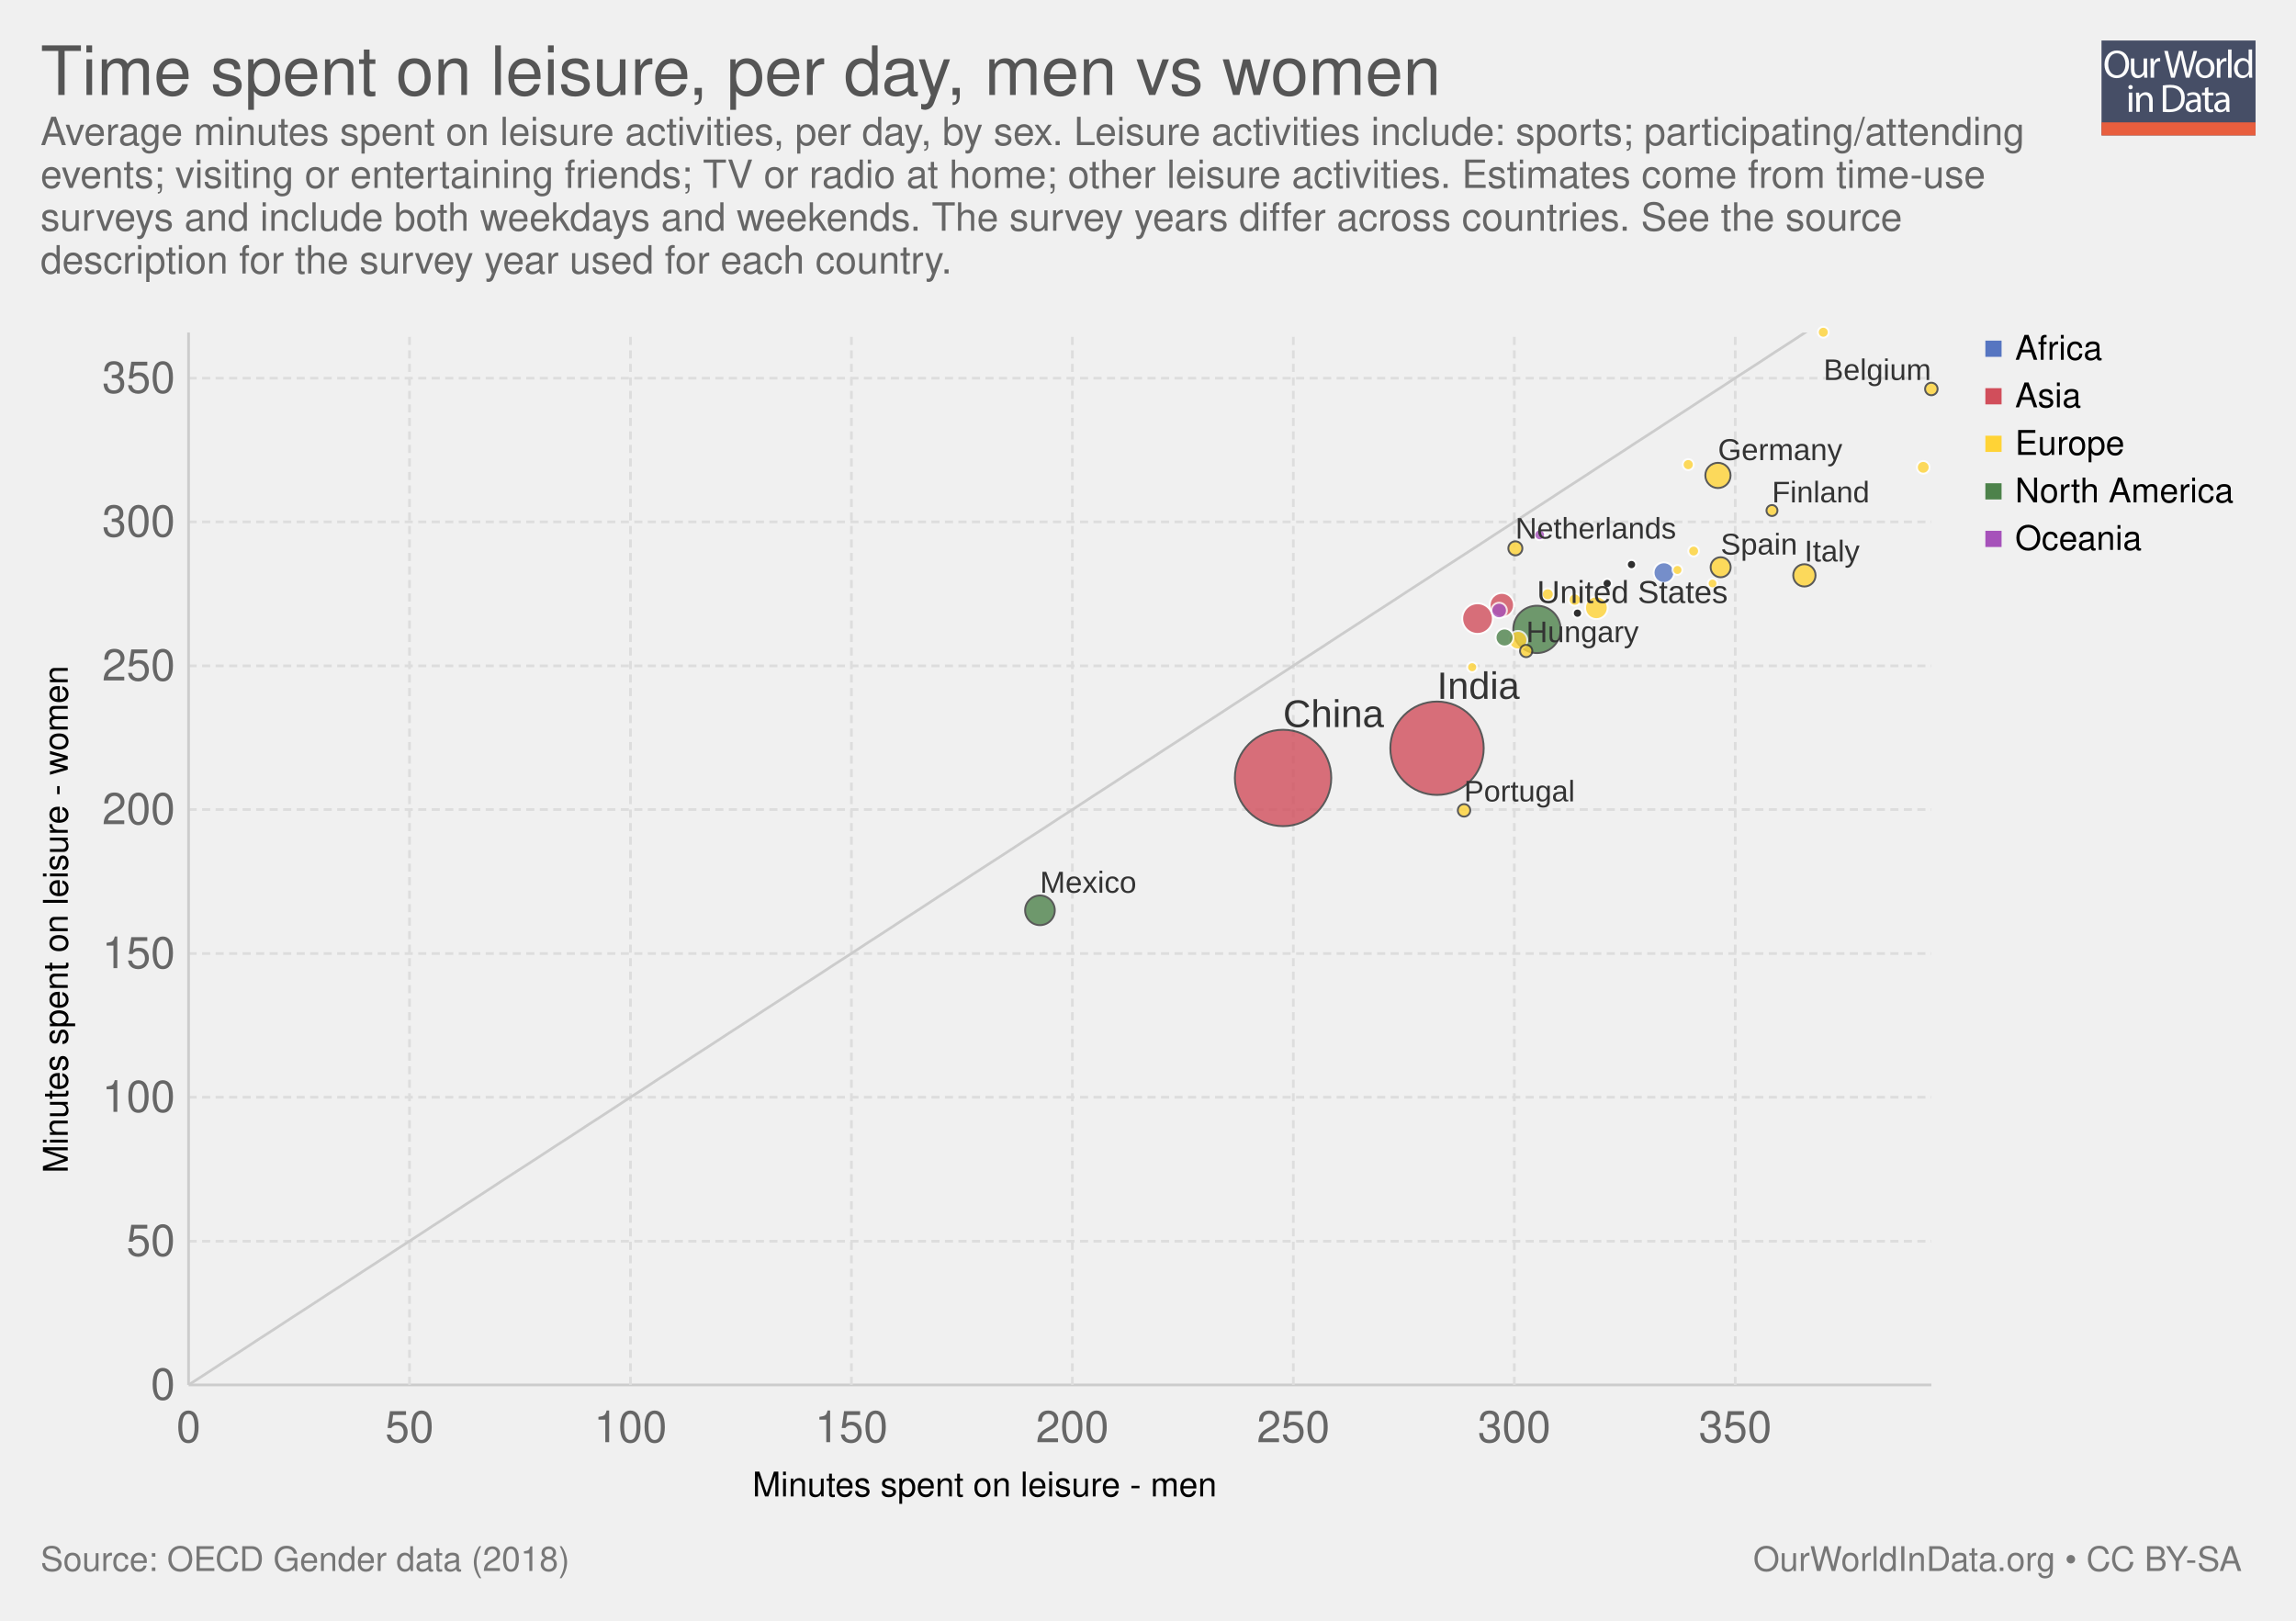
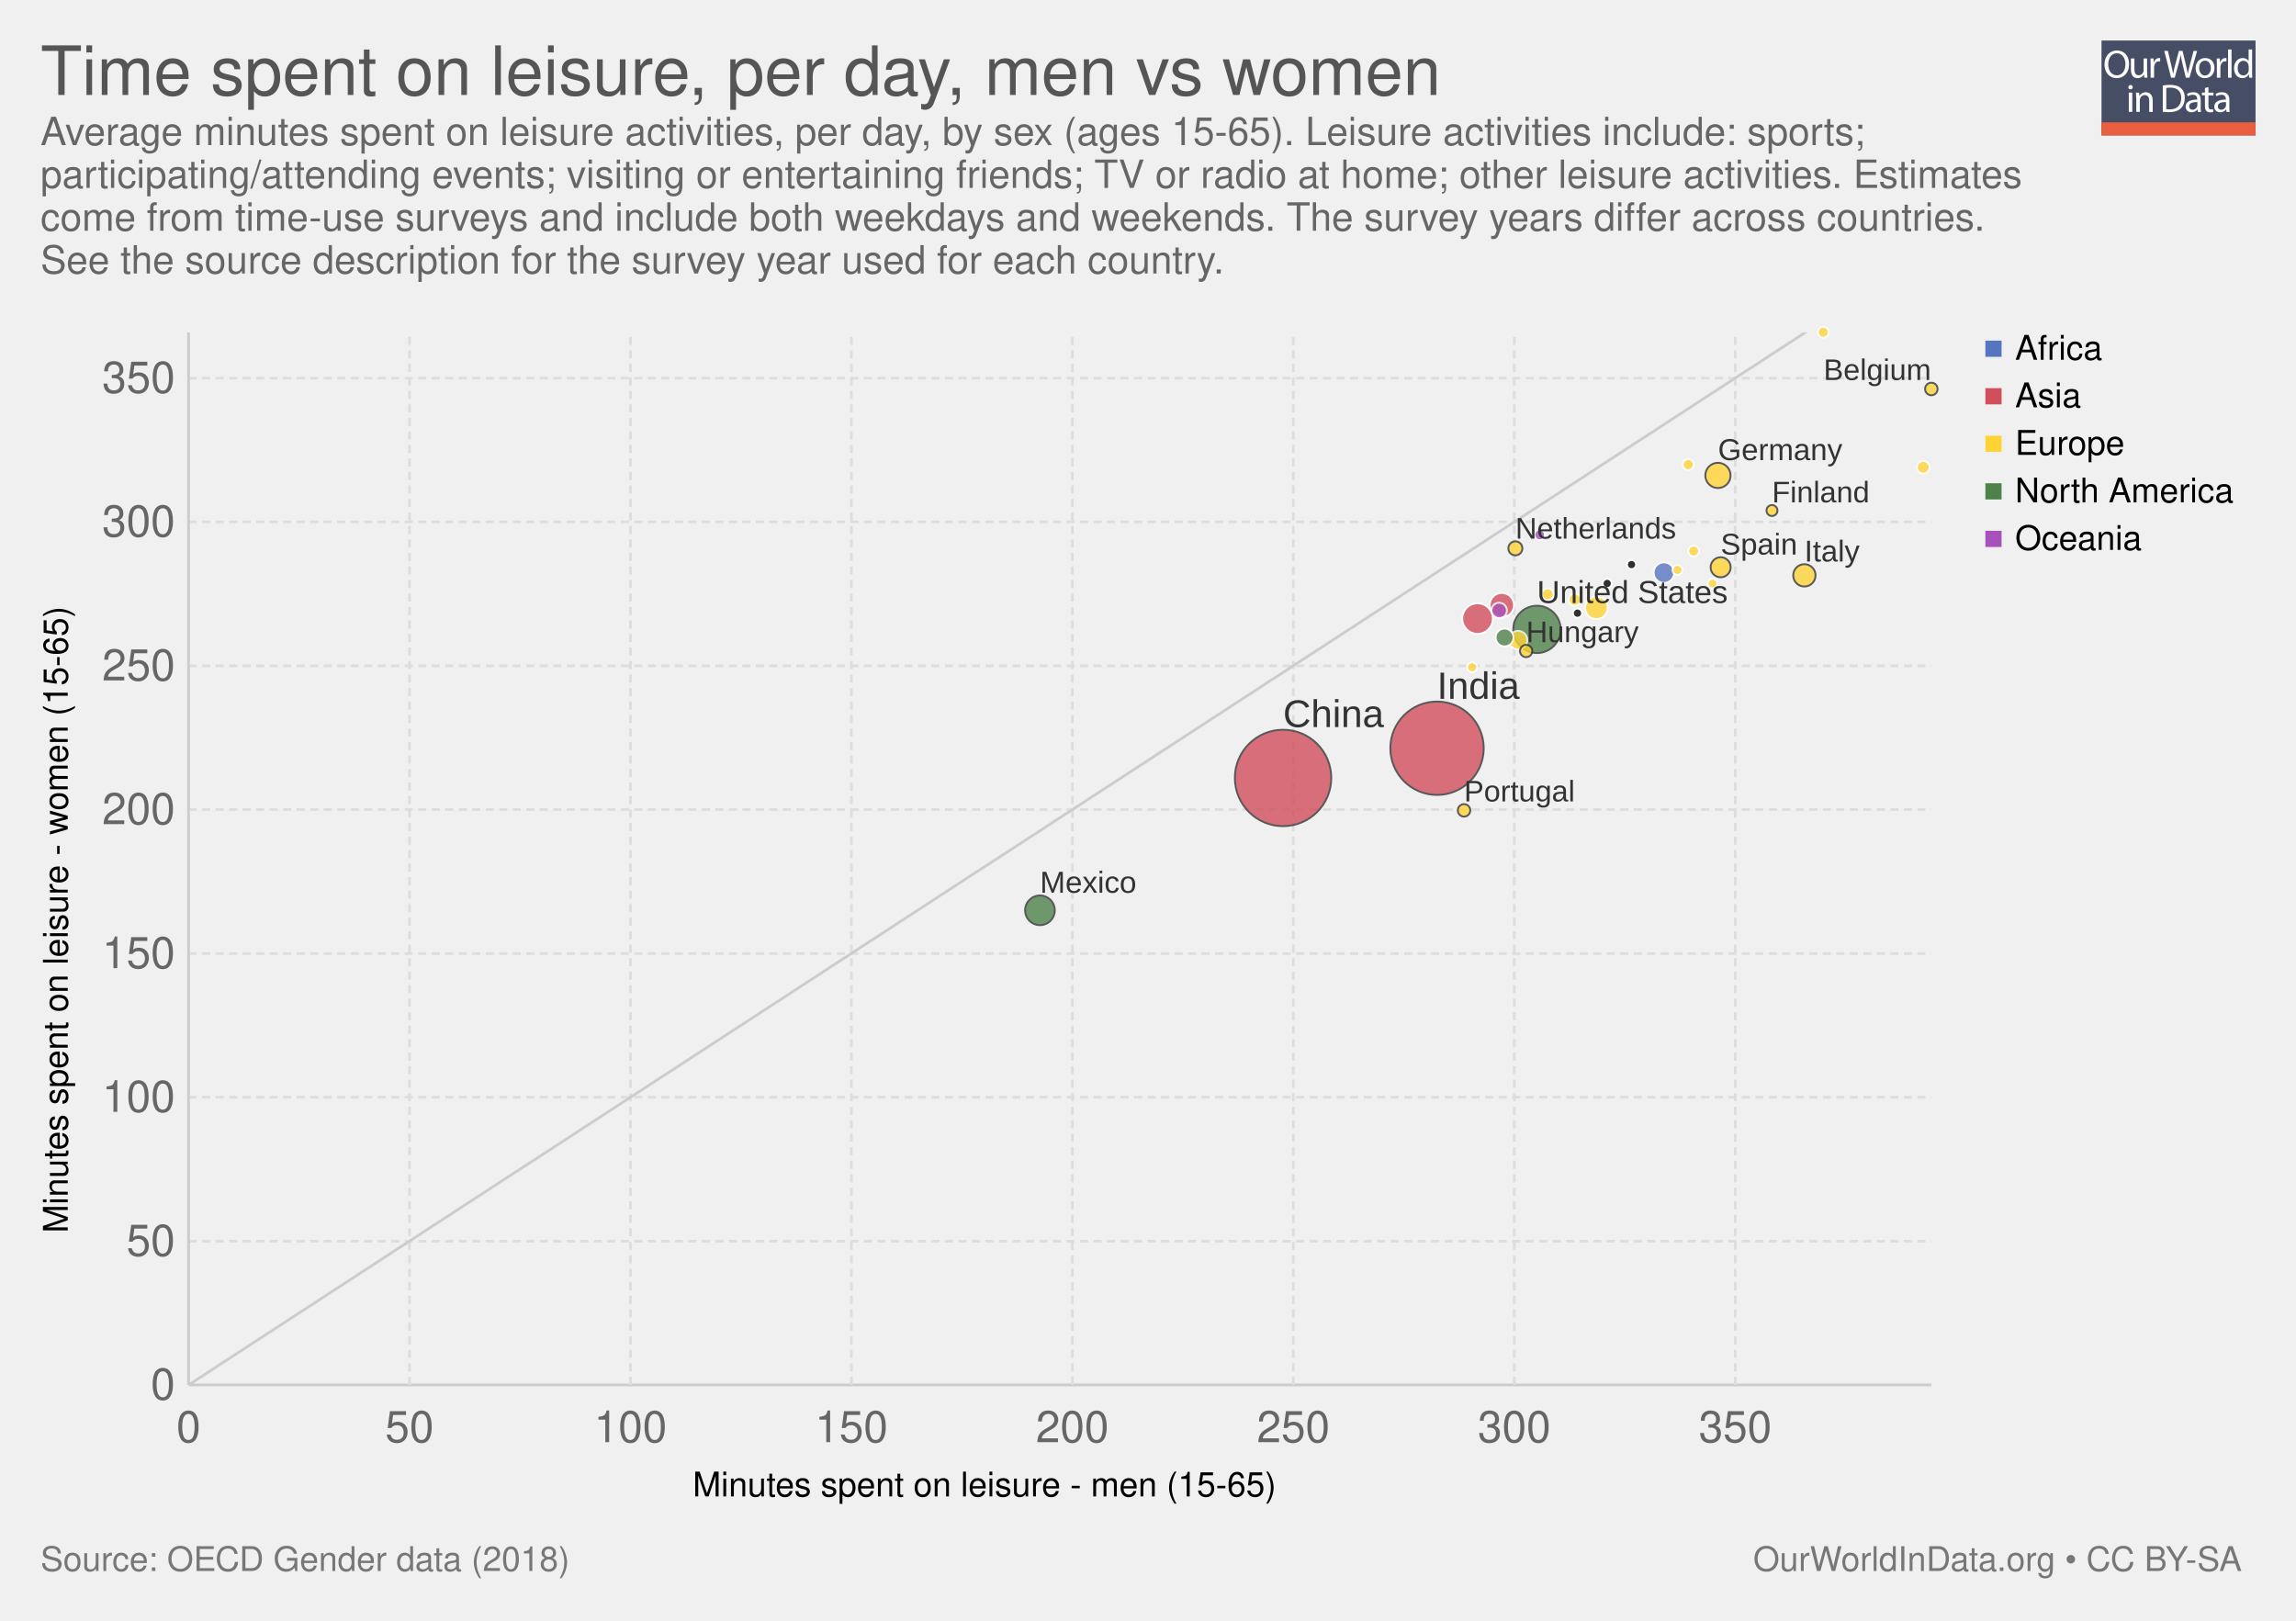
<svg xmlns="http://www.w3.org/2000/svg" xmlns:xlink="http://www.w3.org/1999/xlink" version="1.1" style="font-family: 'Helvetica Neue', Helvetica, Arial, sans-serif; font-size: 18px; background-color: white; text-rendering: optimizeLegibility; -webkit-font-smoothing: antialiased;" width="850" height="600">
  <g class="ChartTab">
    <g class="HeaderView">
      <g opacity="0.8" transform="translate(778, 15) scale(0.27)">
        <a xlink:href="https://ourworldindata.org" target="_blank">
          <g>
            <rect x="0" y="0" fill="#1B2543" width="211.2" height="130.1" />
            <rect x="0" y="112.2" fill="#E63912" width="211.2" height="17.9" />
            <g>
              <rect x="1.2" y="12.3" fill="none" width="210.2" height="99.2" />
              <path fill="#FFFFFF" d="M37.8,32.2c0,12.7-7.7,19.4-17.1,19.4c-9.7,0-16.6-7.5-16.6-18.7c0-11.7,7.3-19.3,17.1-19.3 C31.3,13.7,37.8,21.3,37.8,32.2z M9.2,32.8c0,7.9,4.3,14.9,11.8,14.9c7.5,0,11.8-6.9,11.8-15.3c0-7.3-3.8-14.9-11.8-14.9 C13.1,17.5,9.2,24.8,9.2,32.8z" />
              <path fill="#FFFFFF" d="M62.7,43.8c0,2.7,0.1,5.1,0.2,7.2h-4.3l-0.3-4.3h-0.1c-1.3,2.1-4,4.9-8.8,4.9c-4.2,0-9.1-2.3-9.1-11.6 V24.6h4.8v14.6c0,5,1.5,8.4,5.9,8.4c3.2,0,5.5-2.2,6.3-4.4c0.3-0.7,0.4-1.6,0.4-2.5V24.6h4.8V43.8z" />
              <path fill="#FFFFFF" d="M67.3,32.8c0-3.1-0.1-5.8-0.2-8.2h4.2l0.2,5.2h0.2c1.2-3.5,4.1-5.8,7.3-5.8c0.5,0,0.9,0.1,1.4,0.2v4.5 c-0.5-0.1-1-0.2-1.6-0.2c-3.4,0-5.8,2.6-6.5,6.2c-0.1,0.7-0.2,1.4-0.2,2.2V51h-4.8V32.8z" />
              <path fill="#FFFFFF" d="M95.4,51l-9.4-36.8h5l4.4,18.6c1.1,4.6,2.1,9.2,2.7,12.7h0.1c0.6-3.7,1.8-8,3-12.8l4.9-18.5h5l4.5,18.7 c1,4.4,2,8.7,2.6,12.6h0.1c0.8-4,1.8-8.1,3-12.7l4.9-18.5h4.9L120.6,51h-5L111,31.9c-1.1-4.7-1.9-8.3-2.4-12h-0.1 c-0.7,3.7-1.5,7.3-2.8,12L100.4,51H95.4z" />
              <path fill="#FFFFFF" d="M154.9,37.6c0,9.8-6.8,14-13.2,14c-7.2,0-12.7-5.2-12.7-13.6c0-8.8,5.8-14,13.1-14 C149.8,24,154.9,29.5,154.9,37.6z M133.9,37.9c0,5.8,3.3,10.1,8,10.1c4.6,0,8-4.3,8-10.3c0-4.5-2.2-10.1-7.9-10.1 C136.3,27.6,133.9,32.8,133.9,37.9z" />
              <path fill="#FFFFFF" d="M158.2,32.8c0-3.1-0.1-5.8-0.2-8.2h4.2l0.2,5.2h0.2c1.2-3.5,4.1-5.8,7.3-5.8c0.5,0,0.9,0.1,1.4,0.2v4.5 c-0.5-0.1-1-0.2-1.6-0.2c-3.4,0-5.8,2.6-6.5,6.2c-0.1,0.7-0.2,1.4-0.2,2.2V51h-4.8V32.8z" />
              <path fill="#FFFFFF" d="M173.5,12.3h4.8V51h-4.8V12.3z" />
              <path fill="#FFFFFF" d="M206.5,12.3v31.9c0,2.3,0.1,5,0.2,6.8h-4.3l-0.2-4.6H202c-1.5,2.9-4.7,5.2-9,5.2 c-6.4,0-11.3-5.4-11.3-13.4c-0.1-8.8,5.4-14.2,11.9-14.2c4,0,6.8,1.9,8,4h0.1V12.3H206.5z M201.7,35.4c0-0.6-0.1-1.4-0.2-2 c-0.7-3.1-3.3-5.6-6.9-5.6c-5,0-7.9,4.4-7.9,10.2c0,5.3,2.6,9.8,7.8,9.8c3.2,0,6.2-2.1,7.1-5.7c0.2-0.7,0.2-1.3,0.2-2.1V35.4z" />
              <path fill="#FFFFFF" d="M42.8,64c0.1,1.6-1.1,2.9-3.1,2.9c-1.7,0-2.9-1.3-2.9-2.9c0-1.7,1.3-3,3-3C41.7,61,42.8,62.3,42.8,64z M37.4,97.8V71.4h4.8v26.4H37.4z" />
              <path fill="#FFFFFF" d="M47.5,78.6c0-2.7-0.1-5-0.2-7.1h4.3l0.3,4.4h0.1c1.3-2.5,4.4-5,8.8-5c3.7,0,9.4,2.2,9.4,11.2v15.8h-4.8 V82.6c0-4.3-1.6-7.8-6.1-7.8c-3.2,0-5.6,2.2-6.5,4.9c-0.2,0.6-0.3,1.4-0.3,2.2v15.9h-4.8V78.6z" />
              <path fill="#FFFFFF" d="M84,61.6c2.9-0.4,6.3-0.8,10.1-0.8c6.8,0,11.7,1.6,14.9,4.6c3.3,3,5.2,7.3,5.2,13.2c0,6-1.9,10.9-5.3,14.3 c-3.4,3.4-9.1,5.3-16.3,5.3c-3.4,0-6.2-0.2-8.6-0.4V61.6z M88.8,94.1c1.2,0.2,3,0.3,4.8,0.3c10.2,0,15.7-5.7,15.7-15.6 c0.1-8.7-4.9-14.2-14.9-14.2c-2.5,0-4.3,0.2-5.6,0.5V94.1z" />
              <path fill="#FFFFFF" d="M132.1,97.8l-0.4-3.3h-0.2c-1.5,2.1-4.3,3.9-8.1,3.9c-5.4,0-8.1-3.8-8.1-7.6c0-6.4,5.7-9.9,15.9-9.8v-0.5 c0-2.2-0.6-6.1-6-6.1c-2.5,0-5,0.8-6.9,2l-1.1-3.2c2.2-1.4,5.4-2.3,8.7-2.3c8.1,0,10.1,5.5,10.1,10.8v9.9c0,2.3,0.1,4.5,0.4,6.3 H132.1z M131.4,84.4c-5.3-0.1-11.2,0.8-11.2,5.9c0,3.1,2.1,4.6,4.5,4.6c3.4,0,5.6-2.2,6.4-4.4c0.2-0.5,0.3-1,0.3-1.5V84.4z" />
              <path fill="#FFFFFF" d="M146.6,63.9v7.6h6.9v3.7h-6.9v14.2c0,3.3,0.9,5.1,3.6,5.1c1.3,0,2.2-0.2,2.8-0.3l0.2,3.6 c-0.9,0.4-2.4,0.7-4.3,0.7c-2.2,0-4-0.7-5.2-2c-1.4-1.4-1.9-3.8-1.9-6.9V75.1h-4.1v-3.7h4.1v-6.3L146.6,63.9z" />
              <path fill="#FFFFFF" d="M171.4,97.8l-0.4-3.3h-0.2c-1.5,2.1-4.3,3.9-8.1,3.9c-5.4,0-8.1-3.8-8.1-7.6c0-6.4,5.7-9.9,15.9-9.8v-0.5 c0-2.2-0.6-6.1-6-6.1c-2.5,0-5,0.8-6.9,2l-1.1-3.2c2.2-1.4,5.4-2.3,8.7-2.3c8.1,0,10.1,5.5,10.1,10.8v9.9c0,2.3,0.1,4.5,0.4,6.3 H171.4z M170.7,84.4c-5.3-0.1-11.2,0.8-11.2,5.9c0,3.1,2.1,4.6,4.5,4.6c3.4,0,5.6-2.2,6.4-4.4c0.2-0.5,0.3-1,0.3-1.5V84.4z" />
            </g>
          </g>
        </a>
      </g>
      <a href="https://ourworldindata.org/grapher/minutes-spent-on-leisure" target="_blank">
        <text font-size="25.20" x="15.0" y="35.2" fill="#555">
          <tspan x="15" y="35.16">Time spent on leisure, per day, men vs women</tspan>
        </text>
      </a>
      <text font-size="14.40" x="15.0" y="53.7" fill="#666">
-         <tspan x="15" y="53.72">Average minutes spent on leisure activities, per day, by sex. Leisure activities include: sports; participating/attending</tspan>
-         <tspan x="15" y="69.56">events; visiting or entertaining friends; TV or radio at home; other leisure activities. Estimates come from time-use</tspan>
-         <tspan x="15" y="85.4">surveys and include both weekdays and weekends. The survey years differ across countries. See the source</tspan>
-         <tspan x="15" y="101.24">description for the survey year used for each country.</tspan>
+         <tspan x="15" y="53.72">Average minutes spent on leisure activities, per day, by sex (ages 15-65). Leisure activities include: sports;</tspan>
+         <tspan x="15" y="69.56">participating/attending events; visiting or entertaining friends; TV or radio at home; other leisure activities. Estimates</tspan>
+         <tspan x="15" y="85.4">come from time-use surveys and include both weekdays and weekends. The survey years differ across countries.</tspan>
+         <tspan x="15" y="101.24">See the source description for the survey year used for each country.</tspan>
      </text>
    </g>
    <g>
      <g class="AxisBoxView">
        <g class="HorizontalAxis">
-           <text font-size="12.60" x="278.6" y="554.0">
-             <tspan x="278.564" y="553.98">Minutes spent on leisure - men</tspan>
+           <text font-size="12.60" x="256.5" y="554.0">
+             <tspan x="256.451" y="553.98">Minutes spent on leisure - men (15-65)</tspan>
          </text>
          <text x="69.8" y="533.9" fill="#666" text-anchor="middle" font-size="16.2">0</text>
          <text x="151.6" y="533.9" fill="#666" text-anchor="middle" font-size="16.2">50</text>
          <text x="233.4" y="533.9" fill="#666" text-anchor="middle" font-size="16.2">100</text>
          <text x="315.2" y="533.9" fill="#666" text-anchor="middle" font-size="16.2">150</text>
          <text x="397" y="533.9" fill="#666" text-anchor="middle" font-size="16.2">200</text>
          <text x="478.8" y="533.9" fill="#666" text-anchor="middle" font-size="16.2">250</text>
          <text x="560.6" y="533.9" fill="#666" text-anchor="middle" font-size="16.2">300</text>
          <text x="642.4" y="533.9" fill="#666" text-anchor="middle" font-size="16.2">350</text>
        </g>
        <g class="VerticalAxis">
-           <text font-size="12.60" x="-434.3" y="25.1" transform="rotate(-90)">
-             <tspan x="-434.3" y="25.08">Minutes spent on leisure - women</tspan>
+           <text font-size="12.60" x="-456.4" y="25.1" transform="rotate(-90)">
+             <tspan x="-456.413" y="25.08">Minutes spent on leisure - women (15-65)</tspan>
          </text>
          <text x="64.82" y="512.7" fill="#666" dominant-baseline="middle" text-anchor="end" font-size="16.2">0</text>
          <text x="64.82" y="459.5" fill="#666" dominant-baseline="middle" text-anchor="end" font-size="16.2">50</text>
          <text x="64.82" y="406.2" fill="#666" dominant-baseline="middle" text-anchor="end" font-size="16.2">100</text>
          <text x="64.82" y="353" fill="#666" dominant-baseline="middle" text-anchor="end" font-size="16.2">150</text>
          <text x="64.82" y="299.7" fill="#666" dominant-baseline="middle" text-anchor="end" font-size="16.2">200</text>
          <text x="64.82" y="246.5" fill="#666" dominant-baseline="middle" text-anchor="end" font-size="16.2">250</text>
          <text x="64.82" y="193.2" fill="#666" dominant-baseline="middle" text-anchor="end" font-size="16.2">300</text>
          <text x="64.82" y="140" fill="#666" dominant-baseline="middle" text-anchor="end" font-size="16.2">350</text>
        </g>
        <g class="AxisGridLines">
          <line x1="69.82" y1="512.7" x2="715.00" y2="512.7" stroke="#ccc" />
          <line x1="69.82" y1="459.5" x2="715.00" y2="459.5" stroke="#ddd" stroke-dasharray="3,2" />
          <line x1="69.82" y1="406.2" x2="715.00" y2="406.2" stroke="#ddd" stroke-dasharray="3,2" />
          <line x1="69.82" y1="353" x2="715.00" y2="353" stroke="#ddd" stroke-dasharray="3,2" />
          <line x1="69.82" y1="299.7" x2="715.00" y2="299.7" stroke="#ddd" stroke-dasharray="3,2" />
          <line x1="69.82" y1="246.5" x2="715.00" y2="246.5" stroke="#ddd" stroke-dasharray="3,2" />
          <line x1="69.82" y1="193.2" x2="715.00" y2="193.2" stroke="#ddd" stroke-dasharray="3,2" />
          <line x1="69.82" y1="140" x2="715.00" y2="140" stroke="#ddd" stroke-dasharray="3,2" />
        </g>
        <g class="AxisGridLines">
          <line x1="69.8" y1="512.70" x2="69.8" y2="123.10" stroke="#ccc" />
          <line x1="151.6" y1="512.70" x2="151.6" y2="123.10" stroke="#ddd" stroke-dasharray="3,2" />
          <line x1="233.4" y1="512.70" x2="233.4" y2="123.10" stroke="#ddd" stroke-dasharray="3,2" />
          <line x1="315.2" y1="512.70" x2="315.2" y2="123.10" stroke="#ddd" stroke-dasharray="3,2" />
          <line x1="397" y1="512.70" x2="397" y2="123.10" stroke="#ddd" stroke-dasharray="3,2" />
          <line x1="478.8" y1="512.70" x2="478.8" y2="123.10" stroke="#ddd" stroke-dasharray="3,2" />
          <line x1="560.6" y1="512.70" x2="560.6" y2="123.10" stroke="#ddd" stroke-dasharray="3,2" />
          <line x1="642.4" y1="512.70" x2="642.4" y2="123.10" stroke="#ddd" stroke-dasharray="3,2" />
        </g>
      </g>
      <g class="ComparisonLine">
        <defs>
          <clipPath id="axisBounds-1">
            <rect x="69.816" y="123.1" width="645.184" height="389.6" />
          </clipPath>
        </defs>
        <path d="M69.8,512.7L76.3,508.5L82.7,504.3L89.2,500.1L95.6,495.9L102.1,491.7L108.5,487.5L115,483.3L121.4,479.1L127.9,474.9L134.3,470.7L140.8,466.5L147.2,462.3L153.7,458.1L160.1,453.9L166.6,449.7L173,445.5L179.5,441.3L185.9,437.1L192.4,432.9L198.9,428.7L205.3,424.5L211.8,420.3L218.2,416.1L224.7,411.9L231.1,407.7L237.6,403.5L244,399.3L250.5,395.1L256.9,390.9L263.4,386.7L269.8,382.5L276.3,378.3L282.7,374.1L289.2,369.9L295.6,365.7L302.1,361.5L308.5,357.3L315,353.1L321.4,348.9L327.9,344.7L334.3,340.5L340.8,336.3L347.2,332.1L353.7,327.9L360.1,323.7L366.6,319.5L373.1,315.3L379.5,311.1L386,306.9L392.4,302.7L398.9,298.5L405.3,294.3L411.8,290.1L418.2,285.9L424.7,281.7L431.1,277.5L437.6,273.3L444,269.1L450.5,264.9L456.9,260.7L463.4,256.5L469.8,252.3L476.3,248.1L482.7,243.9L489.2,239.7L495.6,235.5L502.1,231.3L508.5,227.1L515,222.9L521.4,218.7L527.9,214.5L534.3,210.3L540.8,206.1L547.3,201.9L553.7,197.7L560.2,193.5L566.6,189.3L573.1,185.1L579.5,180.9L586,176.7L592.4,172.5L598.9,168.3L605.3,164.1L611.8,159.9L618.2,155.7L624.7,151.5L631.1,147.3L637.6,143.1L644,138.9L650.5,134.7L656.9,130.5L663.4,126.3L669.8,122.1L676.3,117.9L682.7,113.7L689.2,109.5L695.6,105.3L702.1,101.1L708.5,96.9" clip-path="url(#axisBounds-1)" fill="none" stroke="#ccc" />
      </g>
      <g clip-path="url(#scatterBounds-2)" font-family="Arial Narrow, Arial, sans-serif" class="PointsWithLabels clickable">
        <rect x="69.816" y="123.1" width="645.184" height="389.6" fill="rgba(255,255,255,0)" />
        <defs>
          <clipPath id="scatterBounds-2">
            <rect x="59.816" y="113.1" width="665.184" height="409.6" />
          </clipPath>
        </defs>
        <g class="key-China_0">
          <circle cx="475.00" cy="288.00" r="17.84" fill="#d14e5b" opacity="0.8" stroke="#333" stroke-width="0.7" />
        </g>
        <g class="key-India_0">
          <circle cx="532.00" cy="277.00" r="17.28" fill="#d14e5b" opacity="0.8" stroke="#333" stroke-width="0.7" />
        </g>
        <g class="key-United-States_0">
          <circle cx="569.00" cy="233.00" r="8.76" fill="#4d824b" opacity="0.8" stroke="#333" stroke-width="0.7" />
        </g>
        <g class="key-Japan_0">
          <circle cx="547.00" cy="229.00" r="5.67" fill="#d14e5b" opacity="0.8" stroke="#fff" stroke-width="0.7" />
        </g>
        <g class="key-Mexico_0">
          <circle cx="385.00" cy="337.00" r="5.49" fill="#4d824b" opacity="0.8" stroke="#333" stroke-width="0.7" />
        </g>
        <g class="key-Germany_0">
          <circle cx="636.00" cy="176.00" r="4.67" fill="#ffd336" opacity="0.8" stroke="#333" stroke-width="0.7" />
        </g>
        <g class="key-Turkey_0">
          <circle cx="556.00" cy="224.00" r="4.51" fill="#d14e5b" opacity="0.8" stroke="#fff" stroke-width="0.7" />
        </g>
        <g class="key-France_0">
          <circle cx="591.00" cy="225.00" r="4.20" fill="#ffd336" opacity="0.8" stroke="#fff" stroke-width="0.7" />
        </g>
        <g class="key-Italy_0">
          <circle cx="668.00" cy="213.00" r="4.13" fill="#ffd336" opacity="0.8" stroke="#333" stroke-width="0.7" />
        </g>
        <g class="key-South-Africa_0">
          <circle cx="616.00" cy="212.00" r="3.83" fill="#5675c1" opacity="0.8" stroke="#fff" stroke-width="0.7" />
        </g>
        <g class="key-Spain_0">
          <circle cx="637.00" cy="210.00" r="3.71" fill="#ffd336" opacity="0.8" stroke="#333" stroke-width="0.7" />
        </g>
        <g class="key-Poland_0">
          <circle cx="562.00" cy="237.00" r="3.43" fill="#ffd336" opacity="0.8" stroke="#fff" stroke-width="0.7" />
        </g>
        <g class="key-Canada_0">
          <circle cx="557.00" cy="236.00" r="3.32" fill="#4d824b" opacity="0.8" stroke="#fff" stroke-width="0.7" />
        </g>
        <g class="key-Australia_0">
          <circle cx="555.00" cy="226.00" r="2.87" fill="#a652ba" opacity="0.8" stroke="#fff" stroke-width="0.7" />
        </g>
        <g class="key-Netherlands_0">
          <circle cx="561.00" cy="203.00" r="2.60" fill="#ffd336" opacity="0.8" stroke="#333" stroke-width="0.7" />
        </g>
        <g class="key-Greece_0">
          <circle cx="712.00" cy="173.00" r="2.35" fill="#ffd336" opacity="0.8" stroke="#fff" stroke-width="0.7" />
        </g>
        <g class="key-Belgium_0">
          <circle cx="715.00" cy="144.00" r="2.32" fill="#ffd336" opacity="0.8" stroke="#333" stroke-width="0.7" />
        </g>
        <g class="key-Portugal_0">
          <circle cx="542.00" cy="300.00" r="2.31" fill="#ffd336" opacity="0.8" stroke="#333" stroke-width="0.7" />
        </g>
        <g class="key-Hungary_0">
          <circle cx="565.00" cy="241.00" r="2.28" fill="#ffd336" opacity="0.8" stroke="#333" stroke-width="0.7" />
        </g>
        <g class="key-Sweden_0">
          <circle cx="583.00" cy="222.00" r="2.26" fill="#ffd336" opacity="0.8" stroke="#fff" stroke-width="0.7" />
        </g>
        <g class="key-Austria_0">
          <circle cx="573.00" cy="220.00" r="2.20" fill="#ffd336" opacity="0.8" stroke="#fff" stroke-width="0.7" />
        </g>
        <g class="key-Denmark_0">
          <circle cx="625.00" cy="172.00" r="2.04" fill="#ffd336" opacity="0.8" stroke="#fff" stroke-width="0.7" />
        </g>
        <g class="key-Finland_0">
          <circle cx="656.00" cy="189.00" r="2.03" fill="#ffd336" opacity="0.8" stroke="#333" stroke-width="0.7" />
        </g>
        <g class="key-Norway_0">
          <circle cx="675.00" cy="123.00" r="2.01" fill="#ffd336" opacity="0.8" stroke="#fff" stroke-width="0.7" />
        </g>
        <g class="key-Ireland_0">
          <circle cx="627.00" cy="204.00" r="1.99" fill="#ffd336" opacity="0.8" stroke="#fff" stroke-width="0.7" />
        </g>
        <g class="key-New-Zealand_0">
          <circle cx="570.00" cy="198.00" r="1.98" fill="#a652ba" opacity="0.8" stroke="#fff" stroke-width="0.7" />
        </g>
        <g class="key-Latvia_0">
          <circle cx="545.00" cy="247.00" r="1.84" fill="#ffd336" opacity="0.8" stroke="#fff" stroke-width="0.7" />
        </g>
        <g class="key-Slovenia_0">
          <circle cx="621.00" cy="211.00" r="1.83" fill="#ffd336" opacity="0.8" stroke="#fff" stroke-width="0.7" />
        </g>
        <g class="key-Estonia_0">
          <circle cx="634.00" cy="216.00" r="1.78" fill="#ffd336" opacity="0.8" stroke="#fff" stroke-width="0.7" />
        </g>
        <g class="key-Korea_0">
          <circle cx="584.00" cy="227.00" r="1.69" fill="#000" opacity="0.8" stroke="#fff" stroke-width="0.7" />
        </g>
        <g class="key-UK_0">
          <circle cx="604.00" cy="209.00" r="1.69" fill="#000" opacity="0.8" stroke="#fff" stroke-width="0.7" />
        </g>
        <g class="key-OECD-28_0">
          <circle cx="595.00" cy="216.00" r="1.69" fill="#000" opacity="0.8" stroke="#fff" stroke-width="0.7" />
        </g>
        <g fill="#333" class="backgroundLabels">
          <text x="475.00" y="269.16" font-size="14.30">China</text>
          <text x="532.00" y="258.72" font-size="14.10">India</text>
          <text x="569.00" y="223.24" font-size="11.77">United States</text>
          <text x="385.00" y="330.51" font-size="11.28">Mexico</text>
          <text x="636.00" y="170.33" font-size="11.20">Germany</text>
          <text x="668.00" y="207.87" font-size="11.15">Italy</text>
          <text x="637.00" y="205.29" font-size="11.11">Spain</text>
          <text x="561.00" y="199.40" font-size="11.04">Netherlands</text>
          <text x="675.10" y="140.68" font-size="11.02">Belgium</text>
          <text x="542.00" y="296.69" font-size="11.02">Portugal</text>
          <text x="565.00" y="237.72" font-size="11.02">Hungary</text>
          <text x="656.00" y="185.97" font-size="11.01">Finland</text>
        </g>
      </g>
      <g style="cursor: pointer;" class="ScatterColorLegend clickable">
        <g class="legendMark">
          <rect x="735" y="120.6" width="43.256" height="17.6" fill="#fff" opacity="0" />,<rect x="735" y="126.1" width="6" height="6" fill="#5675c1" />,<text font-size="12.60" x="746.0" y="133.2">
            <tspan x="746" y="133.18">Africa</tspan>
          </text>
        </g>
        <g class="legendMark">
          <rect x="735" y="138.2" width="35.57" height="17.6" fill="#fff" opacity="0" />,<rect x="735" y="143.7" width="6" height="6" fill="#d14e5b" />,<text font-size="12.60" x="746.0" y="150.8">
            <tspan x="746" y="150.78">Asia</tspan>
          </text>
        </g>
        <g class="legendMark">
          <rect x="735" y="155.8" width="51.824" height="17.6" fill="#fff" opacity="0" />,<rect x="735" y="161.3" width="6" height="6" fill="#ffd336" />,<text font-size="12.60" x="746.0" y="168.4">
            <tspan x="746" y="168.38">Europe</tspan>
          </text>
        </g>
        <g class="legendMark">
          <rect x="735" y="173.4" width="91.64" height="17.6" fill="#fff" opacity="0" />,<rect x="735" y="178.9" width="6" height="6" fill="#4d824b" />,<text font-size="12.60" x="746.0" y="186.0">
            <tspan x="746" y="185.98">North America</tspan>
          </text>
        </g>
        <g class="legendMark">
          <rect x="735" y="191" width="58.124" height="17.6" fill="#fff" opacity="0" />,<rect x="735" y="196.5" width="6" height="6" fill="#a652ba" />,<text font-size="12.60" x="746.0" y="203.6">
            <tspan x="746" y="203.58">Oceania</tspan>
          </text>
        </g>
      </g>
    </g>
    <g style="fill: #777;" class="SourcesFooter">
      <g style="fill: #777;" class="clickable">
        <text font-size="12.60" x="15.0" y="581.6">
          <tspan x="15" y="581.58">Source: OECD Gender data (2018)</tspan>
        </text>
      </g>
      <text font-size="12.60" x="649.0" y="581.6">
        <tspan x="649.024" y="581.58">
          <a target="_blank" style="fill: #777;" href="https://ourworldindata.org">OurWorldInData.org</a> • <a style="fill: #777;" href="http://creativecommons.org/licenses/by-sa/4.0/deed.en_US" target="_blank">CC BY-SA</a>
        </tspan>
      </text>
    </g>
  </g>
</svg>
